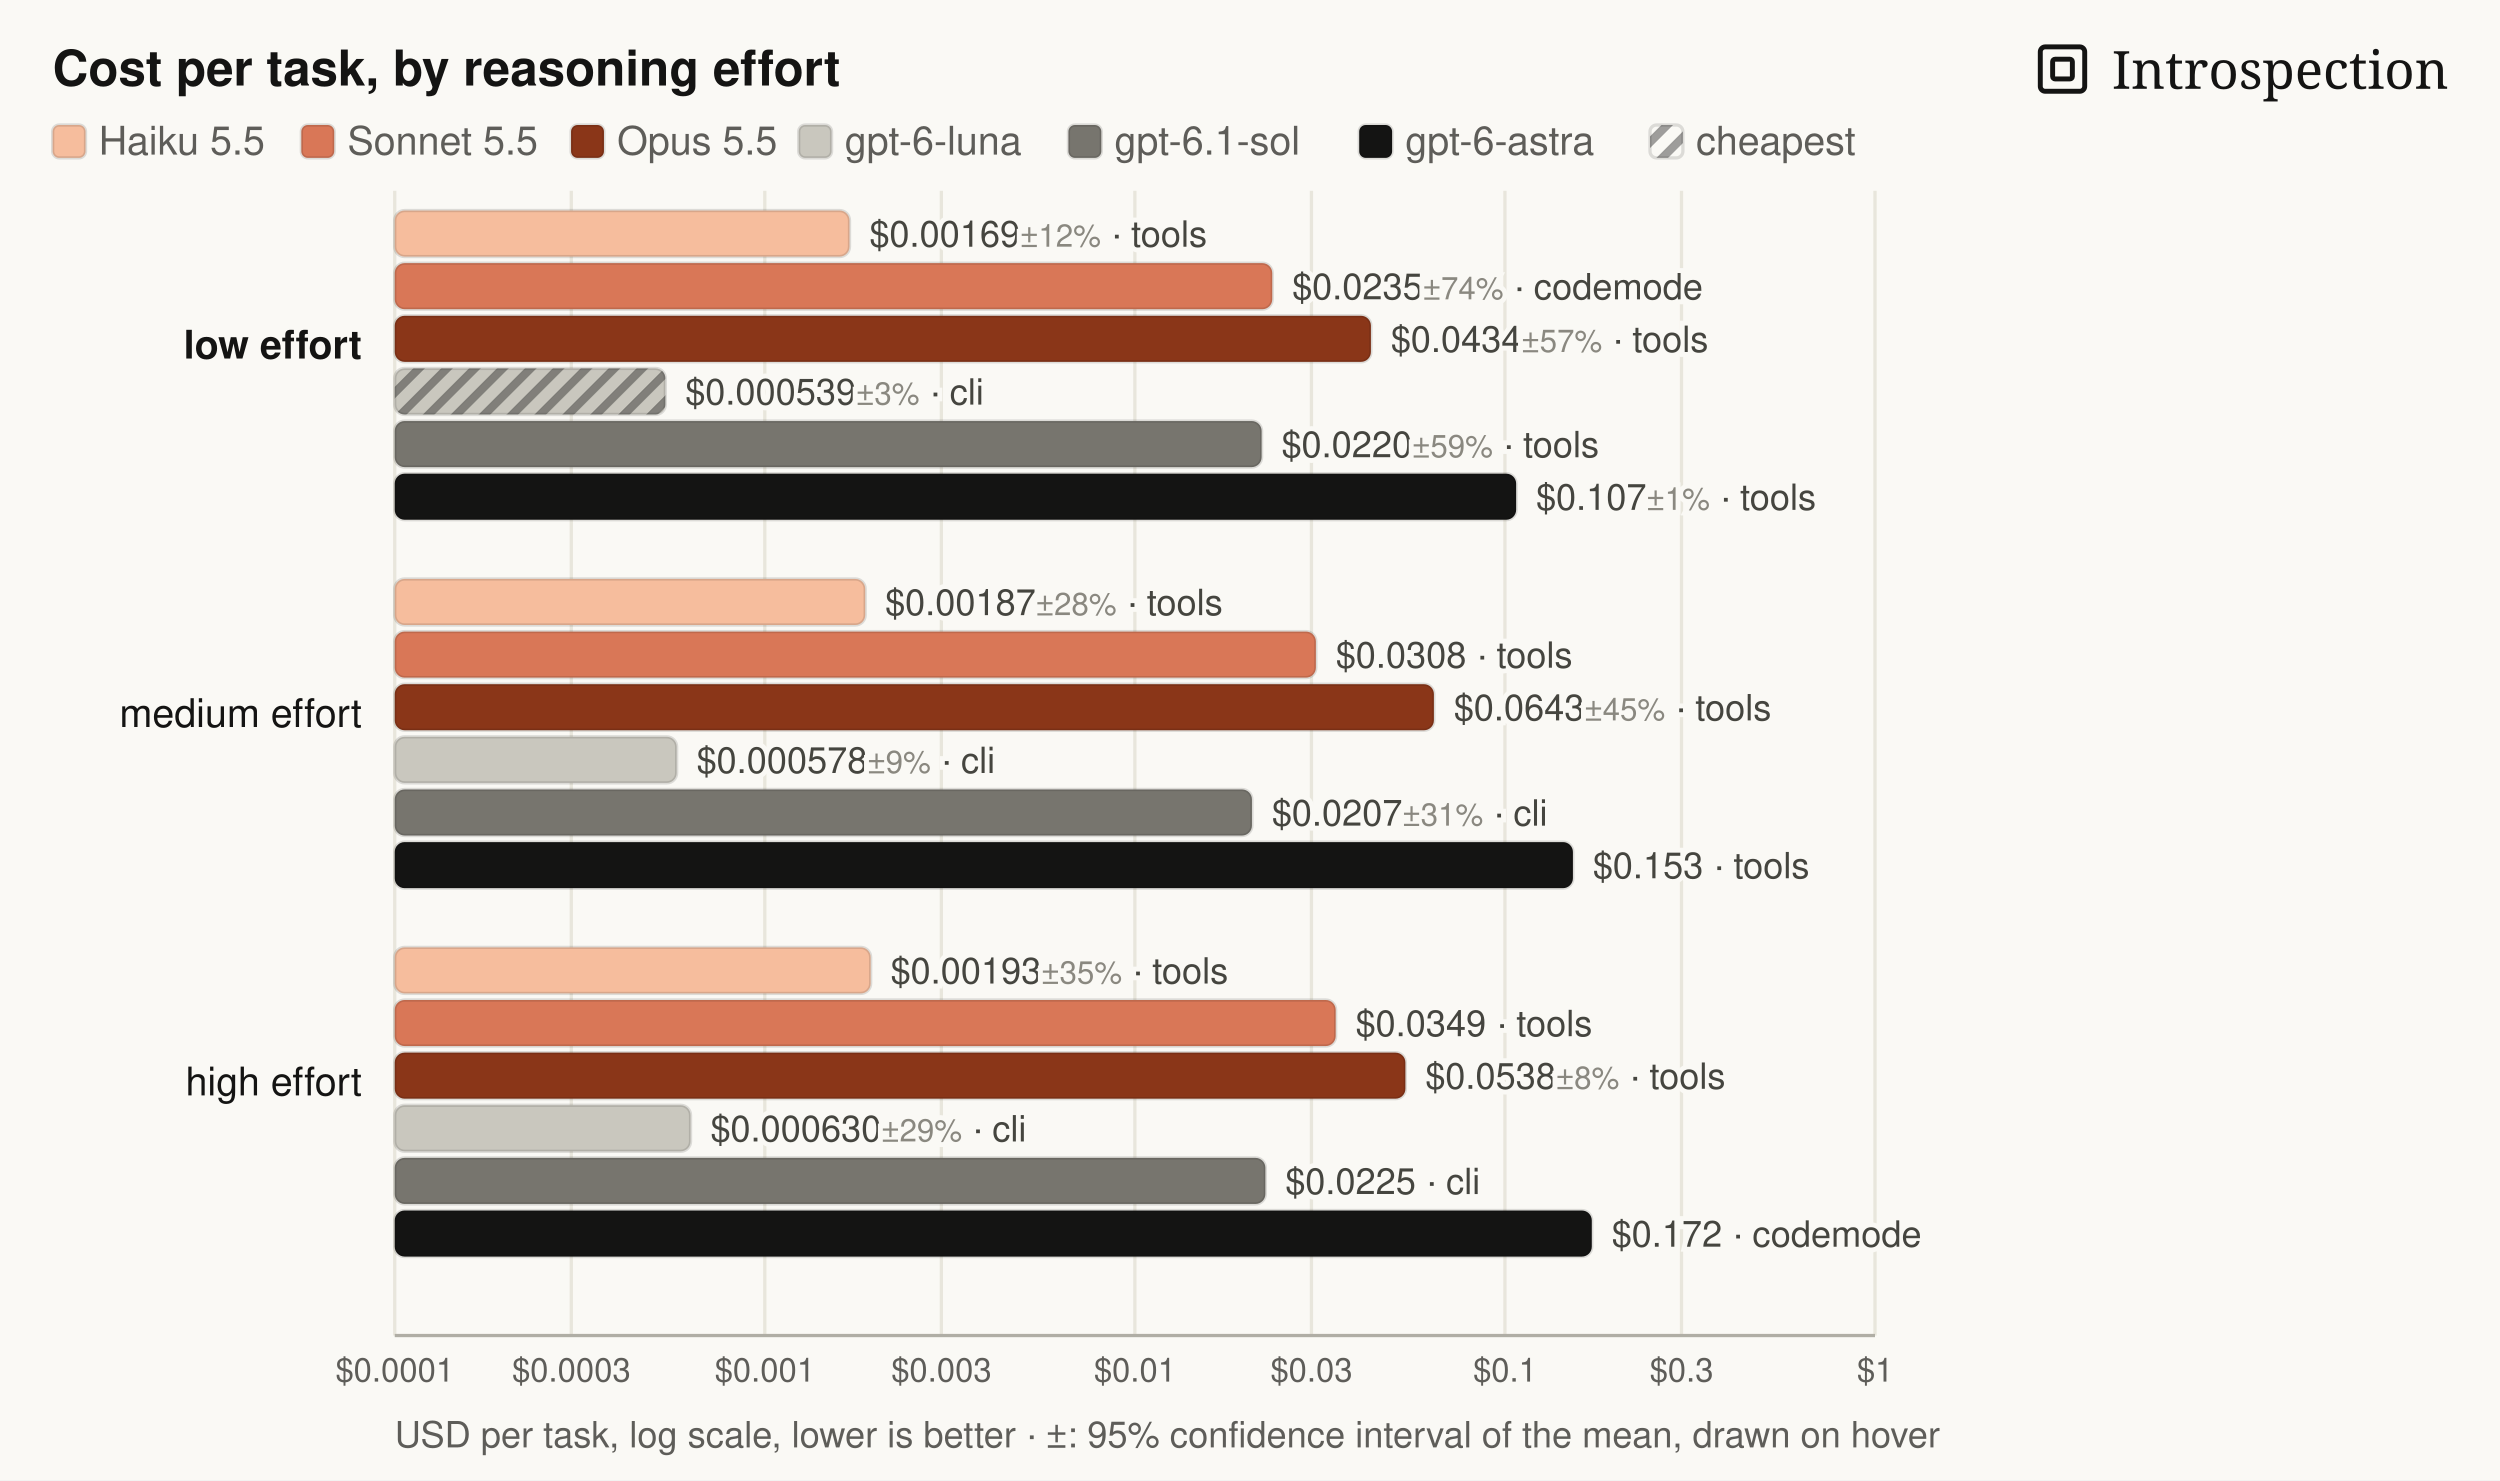
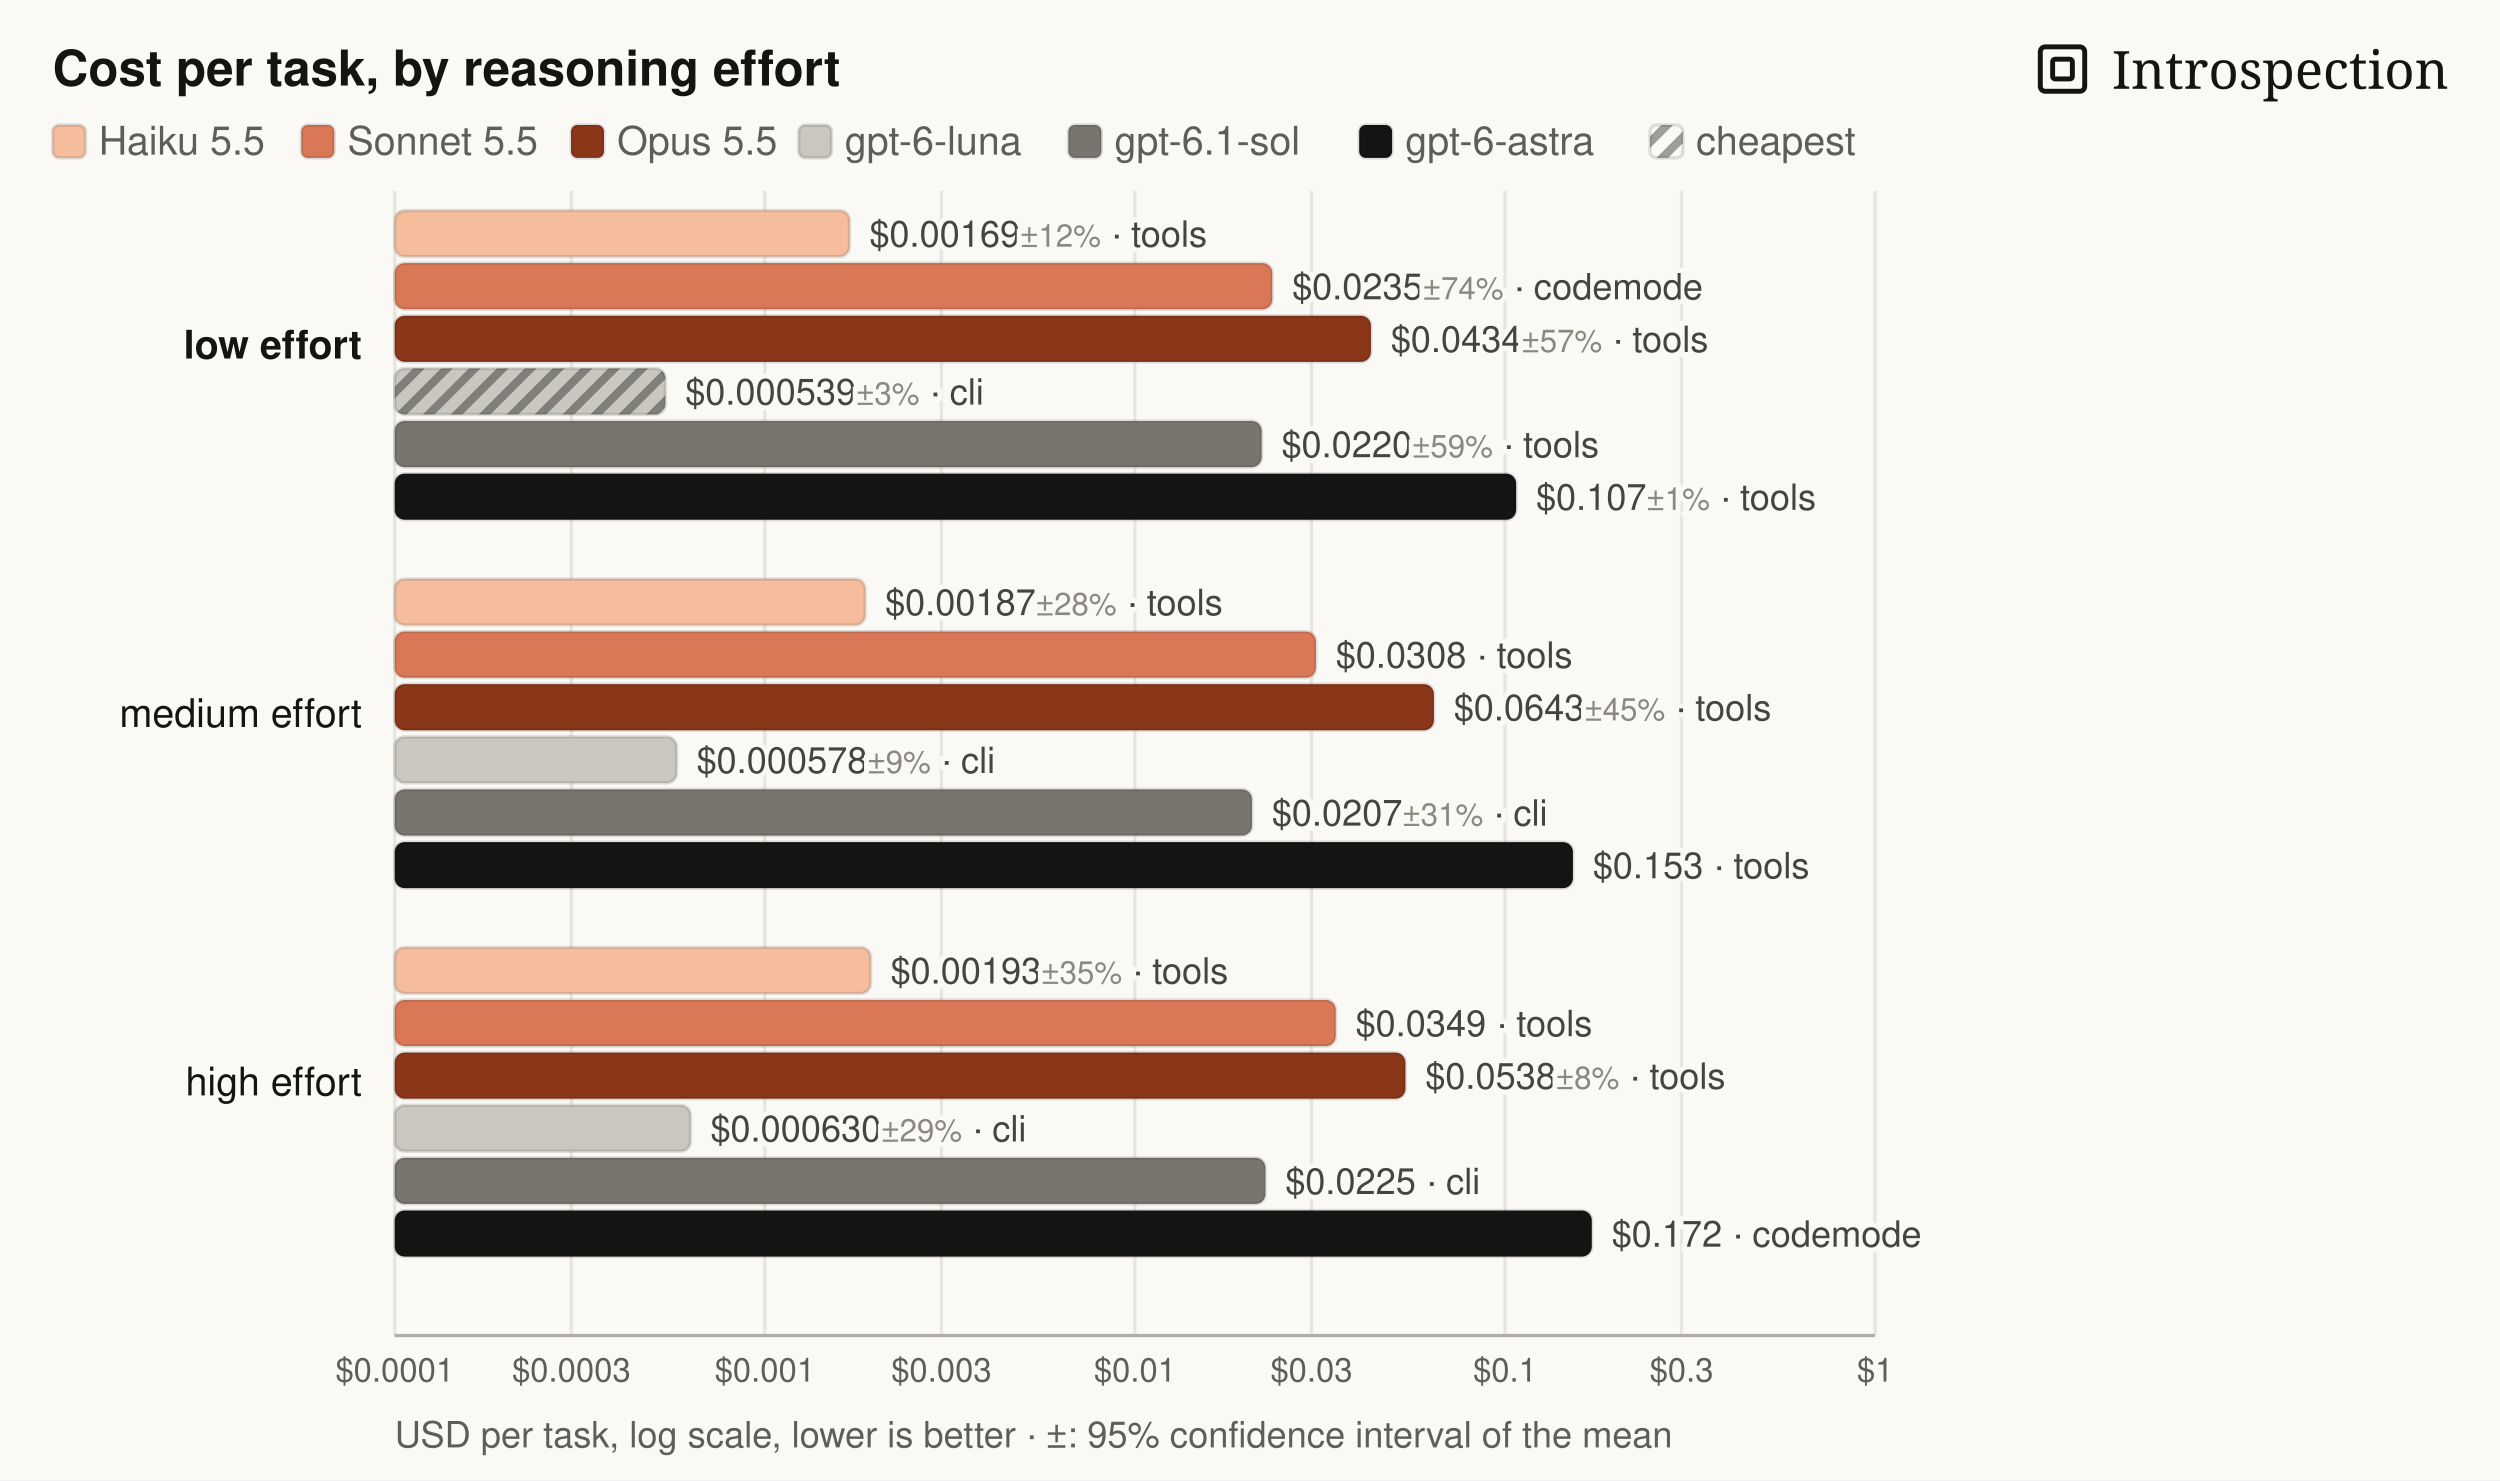
<svg xmlns="http://www.w3.org/2000/svg" width="760" height="450" viewBox="0 0 760 450" font-family="-apple-system, Segoe UI, Helvetica, Arial, sans-serif">
-   <style>.ci{opacity:0;transition:opacity .1s}.bar:hover .ci{opacity:1}</style>
  <defs>
    <pattern id="win-light" patternUnits="userSpaceOnUse" width="6" height="6" patternTransform="rotate(45)">
      <rect width="2.5" height="6" fill="#141413" opacity="0.4" />
    </pattern>
    <pattern id="win-dark" patternUnits="userSpaceOnUse" width="6" height="6" patternTransform="rotate(45)">
      <rect width="2.5" height="6" fill="#ffffff" opacity="0.6" />
    </pattern>
  </defs>
  <rect width="760" height="450" fill="#faf9f5" />
  <text x="16" y="26" font-size="15" font-weight="600" fill="#141413">Cost per task, by reasoning effort</text>
  <g transform="translate(618 12) scale(0.75)" fill="none" stroke="#141413" stroke-width="2" stroke-linecap="round" stroke-linejoin="round">
    <rect x="3" y="3" width="18" height="18" rx="2" />
    <rect x="8" y="8" width="8" height="8" rx="1" />
  </g>
  <text x="642" y="27" font-size="16" font-family="Georgia, serif" fill="#141413">Introspection</text>
  <rect x="16" y="38" width="10" height="10" rx="2" fill="#f6bd9d" stroke="#0000001f" />
  <text x="30" y="47" font-size="12" fill="#5e5d59">Haiku 5.5</text>
  <rect x="91.6" y="38" width="10" height="10" rx="2" fill="#d97757" stroke="#0000001f" />
  <text x="105.6" y="47" font-size="12" fill="#5e5d59">Sonnet 5.5</text>
  <rect x="173.6" y="38" width="10" height="10" rx="2" fill="#8a3618" stroke="#0000001f" />
  <text x="187.6" y="47" font-size="12" fill="#5e5d59">Opus 5.5</text>
  <rect x="242.8" y="38" width="10" height="10" rx="2" fill="#c9c7be" stroke="#0000001f" />
  <text x="256.8" y="47" font-size="12" fill="#5e5d59">gpt-6-luna</text>
  <rect x="324.8" y="38" width="10" height="10" rx="2" fill="#77756e" stroke="#0000001f" />
  <text x="338.8" y="47" font-size="12" fill="#5e5d59">gpt-6.1-sol</text>
  <rect x="413.2" y="38" width="10" height="10" rx="2" fill="#141413" stroke="#0000001f" />
  <text x="427.2" y="47" font-size="12" fill="#5e5d59">gpt-6-astra</text>
  <rect x="501.6" y="38" width="10" height="10" rx="2" fill="url(#win-light)" stroke="#0000001f" />
  <text x="515.6" y="47" font-size="12" fill="#5e5d59">cheapest</text>
  <line x1="120" y1="58" x2="120" y2="406" stroke="#e8e6dc" />
  <text x="120" y="420" font-size="10" text-anchor="middle" fill="#5e5d59">$0.0001</text>
  <line x1="173.676" y1="58" x2="173.676" y2="406" stroke="#e8e6dc" />
  <text x="173.676" y="420" font-size="10" text-anchor="middle" fill="#5e5d59">$0.0003</text>
  <line x1="232.5" y1="58" x2="232.5" y2="406" stroke="#e8e6dc" />
  <text x="232.5" y="420" font-size="10" text-anchor="middle" fill="#5e5d59">$0.001</text>
  <line x1="286.176" y1="58" x2="286.176" y2="406" stroke="#e8e6dc" />
  <text x="286.176" y="420" font-size="10" text-anchor="middle" fill="#5e5d59">$0.003</text>
  <line x1="345" y1="58" x2="345" y2="406" stroke="#e8e6dc" />
  <text x="345" y="420" font-size="10" text-anchor="middle" fill="#5e5d59">$0.01</text>
  <line x1="398.676" y1="58" x2="398.676" y2="406" stroke="#e8e6dc" />
  <text x="398.676" y="420" font-size="10" text-anchor="middle" fill="#5e5d59">$0.03</text>
  <line x1="457.5" y1="58" x2="457.5" y2="406" stroke="#e8e6dc" />
  <text x="457.5" y="420" font-size="10" text-anchor="middle" fill="#5e5d59">$0.1</text>
  <line x1="511.176" y1="58" x2="511.176" y2="406" stroke="#e8e6dc" />
  <text x="511.176" y="420" font-size="10" text-anchor="middle" fill="#5e5d59">$0.3</text>
  <line x1="570" y1="58" x2="570" y2="406" stroke="#e8e6dc" />
  <text x="570" y="420" font-size="10" text-anchor="middle" fill="#5e5d59">$1</text>
  <line x1="120" y1="406" x2="570" y2="406" stroke="#b0aea5" />
  <text x="110" y="109" font-size="12" text-anchor="end" fill="#141413" font-weight="600">low effort</text>
-   <g class="bar">
-     <rect x="120" y="64" width="138.252" height="14" rx="3" fill="#f6bd9d" stroke="#0000001f" data-href="https://artificialanalysis.ai/models/claude-haiku-5-5" />
-     <g class="ci" stroke-width="1.2" stroke-opacity="0.75" pointer-events="none">
-       <line x1="251.896" y1="71" x2="258.252" y2="71" stroke="#141413" />
-       <line x1="258.252" y1="71" x2="263.875" y2="71" stroke="#141413" />
-       <line x1="251.896" y1="67.5" x2="251.896" y2="74.5" stroke="#141413" />
-       <line x1="263.875" y1="67.5" x2="263.875" y2="74.5" stroke="#141413" />
-     </g>
-     <text x="264.252" y="75" font-size="11" stroke="#faf9f5" stroke-width="3" paint-order="stroke" fill="#45453f">$0.00169<tspan font-size="9.5" fill="#8a8880"> ±12%</tspan> · tools</text>
-   </g>
-   <g class="bar">
-     <rect x="120" y="80" width="266.763" height="14" rx="3" fill="#d97757" stroke="#0000001f" data-href="https://artificialanalysis.ai/models/claude-sonnet-5-5" />
-     <g class="ci" stroke-width="1.2" stroke-opacity="0.75" pointer-events="none">
-       <line x1="321.161" y1="87" x2="386.763" y2="87" stroke="#ffffff" />
-       <line x1="386.763" y1="87" x2="413.792" y2="87" stroke="#141413" />
-       <line x1="321.161" y1="83.5" x2="321.161" y2="90.5" stroke="#ffffff" />
-       <line x1="413.792" y1="83.5" x2="413.792" y2="90.5" stroke="#141413" />
-     </g>
-     <text x="392.763" y="91" font-size="11" stroke="#faf9f5" stroke-width="3" paint-order="stroke" fill="#45453f">$0.0235<tspan font-size="9.5" fill="#8a8880"> ±74%</tspan> · codemode</text>
-   </g>
-   <g class="bar">
-     <rect x="120" y="96" width="296.756" height="14" rx="3" fill="#8a3618" stroke="#0000001f" data-href="https://artificialanalysis.ai/models/claude-opus-5-5" />
-     <g class="ci" stroke-width="1.2" stroke-opacity="0.75" pointer-events="none">
-       <line x1="375.624" y1="103" x2="416.756" y2="103" stroke="#ffffff" />
-       <line x1="416.756" y1="103" x2="438.767" y2="103" stroke="#141413" />
-       <line x1="375.624" y1="99.5" x2="375.624" y2="106.5" stroke="#ffffff" />
-       <line x1="438.767" y1="99.5" x2="438.767" y2="106.5" stroke="#141413" />
-     </g>
-     <text x="422.756" y="107" font-size="11" stroke="#faf9f5" stroke-width="3" paint-order="stroke" fill="#45453f">$0.0434<tspan font-size="9.5" fill="#8a8880"> ±57%</tspan> · tools</text>
-   </g>
-   <g class="bar">
-     <rect x="120" y="112" width="82.271" height="14" rx="3" fill="#c9c7be" stroke="#0000001f" data-href="https://artificialanalysis.ai/models/gpt-6-luna" />
-     <rect x="120" y="112" width="82.271" height="14" rx="3" fill="url(#win-light)" pointer-events="none" />
-     <g class="ci" stroke-width="1.2" stroke-opacity="0.75" pointer-events="none">
-       <line x1="200.706" y1="119" x2="202.271" y2="119" stroke="#141413" />
-       <line x1="202.271" y1="119" x2="203.787" y2="119" stroke="#141413" />
-       <line x1="200.706" y1="115.5" x2="200.706" y2="122.5" stroke="#141413" />
-       <line x1="203.787" y1="115.5" x2="203.787" y2="122.5" stroke="#141413" />
-     </g>
-     <text x="208.271" y="123" font-size="11" stroke="#faf9f5" stroke-width="3" paint-order="stroke" fill="#45453f">$0.000539<tspan font-size="9.5" fill="#8a8880"> ±3%</tspan> · cli</text>
-   </g>
-   <g class="bar">
-     <rect x="120" y="128" width="263.531" height="14" rx="3" fill="#77756e" stroke="#0000001f" data-href="https://artificialanalysis.ai/models/gpt-6-1-sol" />
-     <g class="ci" stroke-width="1.2" stroke-opacity="0.75" pointer-events="none">
-       <line x1="339.829" y1="135" x2="383.531" y2="135" stroke="#ffffff" />
-       <line x1="383.531" y1="135" x2="406.224" y2="135" stroke="#141413" />
-       <line x1="339.829" y1="131.5" x2="339.829" y2="138.5" stroke="#ffffff" />
-       <line x1="406.224" y1="131.5" x2="406.224" y2="138.5" stroke="#141413" />
-     </g>
-     <text x="389.531" y="139" font-size="11" stroke="#faf9f5" stroke-width="3" paint-order="stroke" fill="#45453f">$0.0220<tspan font-size="9.5" fill="#8a8880"> ±59%</tspan> · tools</text>
-   </g>
-   <g class="bar">
-     <rect x="120" y="144" width="340.901" height="14" rx="3" fill="#141413" stroke="#0000001f" data-href="https://artificialanalysis.ai/models/gpt-6-astra" />
-     <g class="ci" stroke-width="1.2" stroke-opacity="0.75" pointer-events="none">
-       <line x1="460.309" y1="151" x2="460.901" y2="151" stroke="#ffffff" />
-       <line x1="460.901" y1="151" x2="461.487" y2="151" stroke="#141413" />
-       <line x1="460.309" y1="147.5" x2="460.309" y2="154.5" stroke="#ffffff" />
-       <line x1="461.487" y1="147.5" x2="461.487" y2="154.5" stroke="#141413" />
-     </g>
-     <text x="466.901" y="155" font-size="11" stroke="#faf9f5" stroke-width="3" paint-order="stroke" fill="#45453f">$0.107<tspan font-size="9.5" fill="#8a8880"> ±1%</tspan> · tools</text>
-   </g>
+   <rect x="120" y="64" width="138.252" height="14" rx="3" fill="#f6bd9d" stroke="#0000001f" data-href="https://artificialanalysis.ai/models/claude-haiku-5-5" />
+   <text x="264.252" y="75" font-size="11" stroke="#faf9f5" stroke-width="3" paint-order="stroke" fill="#45453f">$0.00169<tspan font-size="9.5" fill="#8a8880"> ±12%</tspan> · tools</text>
+   <rect x="120" y="80" width="266.763" height="14" rx="3" fill="#d97757" stroke="#0000001f" data-href="https://artificialanalysis.ai/models/claude-sonnet-5-5" />
+   <text x="392.763" y="91" font-size="11" stroke="#faf9f5" stroke-width="3" paint-order="stroke" fill="#45453f">$0.0235<tspan font-size="9.5" fill="#8a8880"> ±74%</tspan> · codemode</text>
+   <rect x="120" y="96" width="296.756" height="14" rx="3" fill="#8a3618" stroke="#0000001f" data-href="https://artificialanalysis.ai/models/claude-opus-5-5" />
+   <text x="422.756" y="107" font-size="11" stroke="#faf9f5" stroke-width="3" paint-order="stroke" fill="#45453f">$0.0434<tspan font-size="9.5" fill="#8a8880"> ±57%</tspan> · tools</text>
+   <rect x="120" y="112" width="82.271" height="14" rx="3" fill="#c9c7be" stroke="#0000001f" data-href="https://artificialanalysis.ai/models/gpt-6-luna" />
+   <rect x="120" y="112" width="82.271" height="14" rx="3" fill="url(#win-light)" pointer-events="none" />
+   <text x="208.271" y="123" font-size="11" stroke="#faf9f5" stroke-width="3" paint-order="stroke" fill="#45453f">$0.000539<tspan font-size="9.5" fill="#8a8880"> ±3%</tspan> · cli</text>
+   <rect x="120" y="128" width="263.531" height="14" rx="3" fill="#77756e" stroke="#0000001f" data-href="https://artificialanalysis.ai/models/gpt-6-1-sol" />
+   <text x="389.531" y="139" font-size="11" stroke="#faf9f5" stroke-width="3" paint-order="stroke" fill="#45453f">$0.0220<tspan font-size="9.5" fill="#8a8880"> ±59%</tspan> · tools</text>
+   <rect x="120" y="144" width="340.901" height="14" rx="3" fill="#141413" stroke="#0000001f" data-href="https://artificialanalysis.ai/models/gpt-6-astra" />
+   <text x="466.901" y="155" font-size="11" stroke="#faf9f5" stroke-width="3" paint-order="stroke" fill="#45453f">$0.107<tspan font-size="9.5" fill="#8a8880"> ±1%</tspan> · tools</text>
  <text x="110" y="221" font-size="12" text-anchor="end" fill="#141413" font-weight="400">medium effort</text>
-   <g class="bar">
-     <rect x="120" y="176" width="143.021" height="14" rx="3" fill="#f6bd9d" stroke="#0000001f" data-href="https://artificialanalysis.ai/models/claude-haiku-5-5" />
-     <g class="ci" stroke-width="1.2" stroke-opacity="0.75" pointer-events="none">
-       <line x1="247.038" y1="183" x2="263.021" y2="183" stroke="#141413" />
-       <line x1="263.021" y1="183" x2="275.044" y2="183" stroke="#141413" />
-       <line x1="247.038" y1="179.5" x2="247.038" y2="186.5" stroke="#141413" />
-       <line x1="275.044" y1="179.5" x2="275.044" y2="186.5" stroke="#141413" />
-     </g>
-     <text x="269.021" y="187" font-size="11" stroke="#faf9f5" stroke-width="3" paint-order="stroke" fill="#45453f">$0.00187<tspan font-size="9.5" fill="#8a8880"> ±28%</tspan> · tools</text>
-   </g>
-   <g class="bar">
-     <rect x="120" y="192" width="280.025" height="14" rx="3" fill="#d97757" stroke="#0000001f" data-href="https://artificialanalysis.ai/models/claude-sonnet-5-5" />
-     <text x="406.025" y="203" font-size="11" stroke="#faf9f5" stroke-width="3" paint-order="stroke" fill="#45453f">$0.0308 · tools</text>
-   </g>
-   <g class="bar">
-     <rect x="120" y="208" width="315.901" height="14" rx="3" fill="#8a3618" stroke="#0000001f" data-href="https://artificialanalysis.ai/models/claude-opus-5-5" />
-     <g class="ci" stroke-width="1.2" stroke-opacity="0.75" pointer-events="none">
-       <line x1="406.327" y1="215" x2="435.901" y2="215" stroke="#ffffff" />
-       <line x1="435.901" y1="215" x2="454.192" y2="215" stroke="#141413" />
-       <line x1="406.327" y1="211.5" x2="406.327" y2="218.5" stroke="#ffffff" />
-       <line x1="454.192" y1="211.5" x2="454.192" y2="218.5" stroke="#141413" />
-     </g>
-     <text x="441.901" y="219" font-size="11" stroke="#faf9f5" stroke-width="3" paint-order="stroke" fill="#45453f">$0.0643<tspan font-size="9.5" fill="#8a8880"> ±45%</tspan> · tools</text>
-   </g>
-   <g class="bar">
-     <rect x="120" y="224" width="85.708" height="14" rx="3" fill="#c9c7be" stroke="#0000001f" data-href="https://artificialanalysis.ai/models/gpt-6-luna" />
-     <g class="ci" stroke-width="1.2" stroke-opacity="0.75" pointer-events="none">
-       <line x1="200.887" y1="231" x2="205.708" y2="231" stroke="#141413" />
-       <line x1="205.708" y1="231" x2="210.097" y2="231" stroke="#141413" />
-       <line x1="200.887" y1="227.5" x2="200.887" y2="234.5" stroke="#141413" />
-       <line x1="210.097" y1="227.5" x2="210.097" y2="234.5" stroke="#141413" />
-     </g>
-     <text x="211.708" y="235" font-size="11" stroke="#faf9f5" stroke-width="3" paint-order="stroke" fill="#45453f">$0.000578<tspan font-size="9.5" fill="#8a8880"> ±9%</tspan> · cli</text>
-   </g>
-   <g class="bar">
-     <rect x="120" y="240" width="260.585" height="14" rx="3" fill="#77756e" stroke="#0000001f" data-href="https://artificialanalysis.ai/models/gpt-6-1-sol" />
-     <g class="ci" stroke-width="1.2" stroke-opacity="0.75" pointer-events="none">
-       <line x1="362.709" y1="247" x2="380.585" y2="247" stroke="#ffffff" />
-       <line x1="380.585" y1="247" x2="393.643" y2="247" stroke="#141413" />
-       <line x1="362.709" y1="243.5" x2="362.709" y2="250.5" stroke="#ffffff" />
-       <line x1="393.643" y1="243.5" x2="393.643" y2="250.5" stroke="#141413" />
-     </g>
-     <text x="386.585" y="251" font-size="11" stroke="#faf9f5" stroke-width="3" paint-order="stroke" fill="#45453f">$0.0207<tspan font-size="9.5" fill="#8a8880"> ±31%</tspan> · cli</text>
-   </g>
-   <g class="bar">
-     <rect x="120" y="256" width="358.163" height="14" rx="3" fill="#141413" stroke="#0000001f" data-href="https://artificialanalysis.ai/models/gpt-6-astra" />
-     <text x="484.163" y="267" font-size="11" stroke="#faf9f5" stroke-width="3" paint-order="stroke" fill="#45453f">$0.153 · tools</text>
-   </g>
+   <rect x="120" y="176" width="143.021" height="14" rx="3" fill="#f6bd9d" stroke="#0000001f" data-href="https://artificialanalysis.ai/models/claude-haiku-5-5" />
+   <text x="269.021" y="187" font-size="11" stroke="#faf9f5" stroke-width="3" paint-order="stroke" fill="#45453f">$0.00187<tspan font-size="9.5" fill="#8a8880"> ±28%</tspan> · tools</text>
+   <rect x="120" y="192" width="280.025" height="14" rx="3" fill="#d97757" stroke="#0000001f" data-href="https://artificialanalysis.ai/models/claude-sonnet-5-5" />
+   <text x="406.025" y="203" font-size="11" stroke="#faf9f5" stroke-width="3" paint-order="stroke" fill="#45453f">$0.0308 · tools</text>
+   <rect x="120" y="208" width="315.901" height="14" rx="3" fill="#8a3618" stroke="#0000001f" data-href="https://artificialanalysis.ai/models/claude-opus-5-5" />
+   <text x="441.901" y="219" font-size="11" stroke="#faf9f5" stroke-width="3" paint-order="stroke" fill="#45453f">$0.0643<tspan font-size="9.5" fill="#8a8880"> ±45%</tspan> · tools</text>
+   <rect x="120" y="224" width="85.708" height="14" rx="3" fill="#c9c7be" stroke="#0000001f" data-href="https://artificialanalysis.ai/models/gpt-6-luna" />
+   <text x="211.708" y="235" font-size="11" stroke="#faf9f5" stroke-width="3" paint-order="stroke" fill="#45453f">$0.000578<tspan font-size="9.5" fill="#8a8880"> ±9%</tspan> · cli</text>
+   <rect x="120" y="240" width="260.585" height="14" rx="3" fill="#77756e" stroke="#0000001f" data-href="https://artificialanalysis.ai/models/gpt-6-1-sol" />
+   <text x="386.585" y="251" font-size="11" stroke="#faf9f5" stroke-width="3" paint-order="stroke" fill="#45453f">$0.0207<tspan font-size="9.5" fill="#8a8880"> ±31%</tspan> · cli</text>
+   <rect x="120" y="256" width="358.163" height="14" rx="3" fill="#141413" stroke="#0000001f" data-href="https://artificialanalysis.ai/models/gpt-6-astra" />
+   <text x="484.163" y="267" font-size="11" stroke="#faf9f5" stroke-width="3" paint-order="stroke" fill="#45453f">$0.153 · tools</text>
  <text x="110" y="333" font-size="12" text-anchor="end" fill="#141413" font-weight="400">high effort</text>
-   <g class="bar">
-     <rect x="120" y="288" width="144.683" height="14" rx="3" fill="#f6bd9d" stroke="#0000001f" data-href="https://artificialanalysis.ai/models/claude-haiku-5-5" />
-     <g class="ci" stroke-width="1.2" stroke-opacity="0.75" pointer-events="none">
-       <line x1="244.009" y1="295" x2="264.683" y2="295" stroke="#141413" />
-       <line x1="264.683" y1="295" x2="279.165" y2="295" stroke="#141413" />
-       <line x1="244.009" y1="291.5" x2="244.009" y2="298.5" stroke="#141413" />
-       <line x1="279.165" y1="291.5" x2="279.165" y2="298.5" stroke="#141413" />
-     </g>
-     <text x="270.683" y="299" font-size="11" stroke="#faf9f5" stroke-width="3" paint-order="stroke" fill="#45453f">$0.00193<tspan font-size="9.5" fill="#8a8880"> ±35%</tspan> · tools</text>
-   </g>
-   <g class="bar">
-     <rect x="120" y="304" width="286.044" height="14" rx="3" fill="#d97757" stroke="#0000001f" data-href="https://artificialanalysis.ai/models/claude-sonnet-5-5" />
-     <text x="412.044" y="315" font-size="11" stroke="#faf9f5" stroke-width="3" paint-order="stroke" fill="#45453f">$0.0349 · tools</text>
-   </g>
-   <g class="bar">
-     <rect x="120" y="320" width="307.241" height="14" rx="3" fill="#8a3618" stroke="#0000001f" data-href="https://artificialanalysis.ai/models/claude-opus-5-5" />
-     <g class="ci" stroke-width="1.2" stroke-opacity="0.75" pointer-events="none">
-       <line x1="423.167" y1="327" x2="427.241" y2="327" stroke="#ffffff" />
-       <line x1="427.241" y1="327" x2="431.001" y2="327" stroke="#141413" />
-       <line x1="423.167" y1="323.5" x2="423.167" y2="330.5" stroke="#ffffff" />
-       <line x1="431.001" y1="323.5" x2="431.001" y2="330.5" stroke="#141413" />
-     </g>
-     <text x="433.241" y="331" font-size="11" stroke="#faf9f5" stroke-width="3" paint-order="stroke" fill="#45453f">$0.0538<tspan font-size="9.5" fill="#8a8880"> ±8%</tspan> · tools</text>
-   </g>
-   <g class="bar">
-     <rect x="120" y="336" width="89.928" height="14" rx="3" fill="#c9c7be" stroke="#0000001f" data-href="https://artificialanalysis.ai/models/gpt-6-luna" />
-     <g class="ci" stroke-width="1.2" stroke-opacity="0.75" pointer-events="none">
-       <line x1="193.333" y1="343" x2="209.928" y2="343" stroke="#141413" />
-       <line x1="209.928" y1="343" x2="222.293" y2="343" stroke="#141413" />
-       <line x1="193.333" y1="339.5" x2="193.333" y2="346.5" stroke="#141413" />
-       <line x1="222.293" y1="339.5" x2="222.293" y2="346.5" stroke="#141413" />
-     </g>
-     <text x="215.928" y="347" font-size="11" stroke="#faf9f5" stroke-width="3" paint-order="stroke" fill="#45453f">$0.000630<tspan font-size="9.5" fill="#8a8880"> ±29%</tspan> · cli</text>
-   </g>
-   <g class="bar">
-     <rect x="120" y="352" width="264.674" height="14" rx="3" fill="#77756e" stroke="#0000001f" data-href="https://artificialanalysis.ai/models/gpt-6-1-sol" />
-     <text x="390.674" y="363" font-size="11" stroke="#faf9f5" stroke-width="3" paint-order="stroke" fill="#45453f">$0.0225 · cli</text>
-   </g>
-   <g class="bar">
-     <rect x="120" y="368" width="363.903" height="14" rx="3" fill="#141413" stroke="#0000001f" data-href="https://artificialanalysis.ai/models/gpt-6-astra" />
-     <text x="489.903" y="379" font-size="11" stroke="#faf9f5" stroke-width="3" paint-order="stroke" fill="#45453f">$0.172 · codemode</text>
-   </g>
-   <text x="120" y="440" font-size="11" fill="#5e5d59">USD per task, log scale, lower is better · ±: 95% confidence interval of the mean, drawn on hover</text>
+   <rect x="120" y="288" width="144.683" height="14" rx="3" fill="#f6bd9d" stroke="#0000001f" data-href="https://artificialanalysis.ai/models/claude-haiku-5-5" />
+   <text x="270.683" y="299" font-size="11" stroke="#faf9f5" stroke-width="3" paint-order="stroke" fill="#45453f">$0.00193<tspan font-size="9.5" fill="#8a8880"> ±35%</tspan> · tools</text>
+   <rect x="120" y="304" width="286.044" height="14" rx="3" fill="#d97757" stroke="#0000001f" data-href="https://artificialanalysis.ai/models/claude-sonnet-5-5" />
+   <text x="412.044" y="315" font-size="11" stroke="#faf9f5" stroke-width="3" paint-order="stroke" fill="#45453f">$0.0349 · tools</text>
+   <rect x="120" y="320" width="307.241" height="14" rx="3" fill="#8a3618" stroke="#0000001f" data-href="https://artificialanalysis.ai/models/claude-opus-5-5" />
+   <text x="433.241" y="331" font-size="11" stroke="#faf9f5" stroke-width="3" paint-order="stroke" fill="#45453f">$0.0538<tspan font-size="9.5" fill="#8a8880"> ±8%</tspan> · tools</text>
+   <rect x="120" y="336" width="89.928" height="14" rx="3" fill="#c9c7be" stroke="#0000001f" data-href="https://artificialanalysis.ai/models/gpt-6-luna" />
+   <text x="215.928" y="347" font-size="11" stroke="#faf9f5" stroke-width="3" paint-order="stroke" fill="#45453f">$0.000630<tspan font-size="9.5" fill="#8a8880"> ±29%</tspan> · cli</text>
+   <rect x="120" y="352" width="264.674" height="14" rx="3" fill="#77756e" stroke="#0000001f" data-href="https://artificialanalysis.ai/models/gpt-6-1-sol" />
+   <text x="390.674" y="363" font-size="11" stroke="#faf9f5" stroke-width="3" paint-order="stroke" fill="#45453f">$0.0225 · cli</text>
+   <rect x="120" y="368" width="363.903" height="14" rx="3" fill="#141413" stroke="#0000001f" data-href="https://artificialanalysis.ai/models/gpt-6-astra" />
+   <text x="489.903" y="379" font-size="11" stroke="#faf9f5" stroke-width="3" paint-order="stroke" fill="#45453f">$0.172 · codemode</text>
+   <text x="120" y="440" font-size="11" fill="#5e5d59">USD per task, log scale, lower is better · ±: 95% confidence interval of the mean</text>
</svg>
